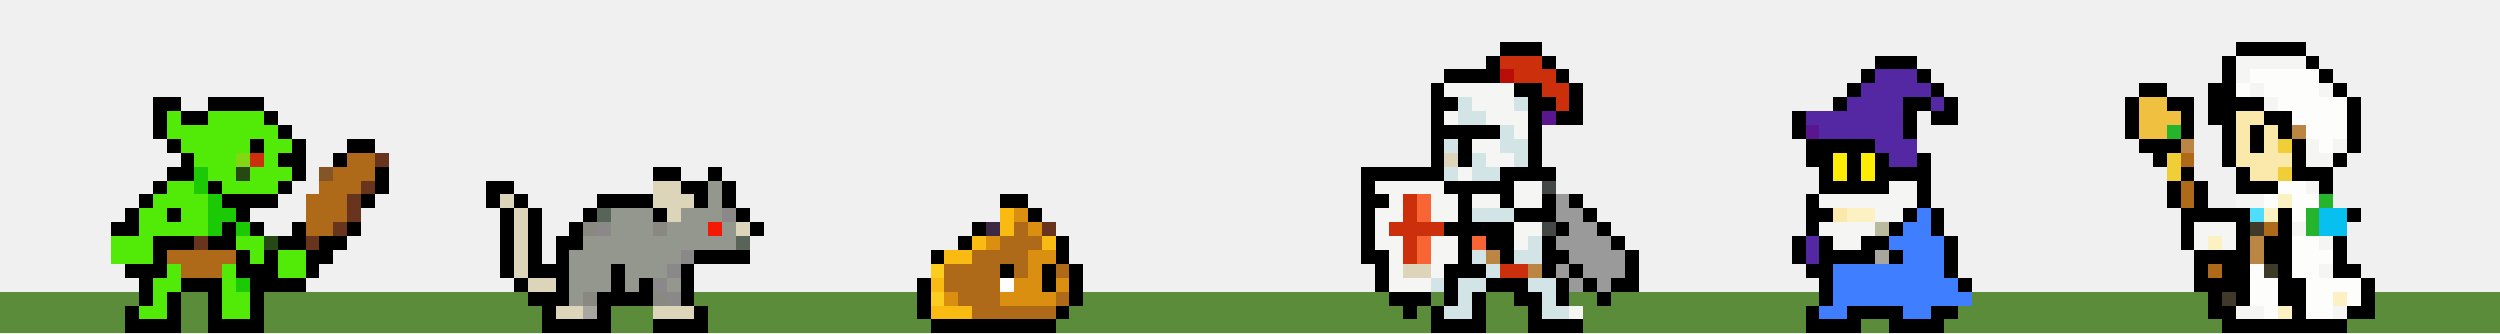
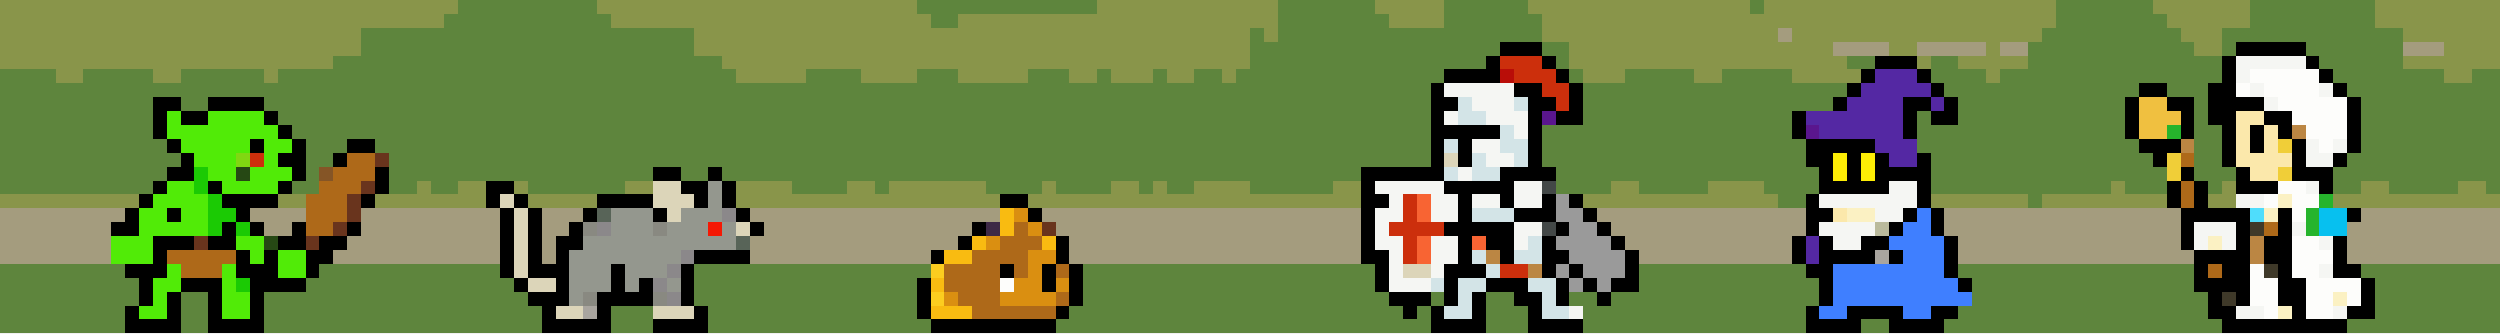
<svg xmlns="http://www.w3.org/2000/svg" viewBox="0 0 180 24" width="960" height="128" shape-rendering="crispEdges">
  <defs>
    <filter id="flash">
      <feFlood flood-color="#ffffff" />
      <feComposite operator="in" in2="SourceAlpha" />
    </filter>
    <filter id="hit" color-interpolation-filters="sRGB">
      <feComponentTransfer>
        <feFuncR type="gamma" exponent="0.6" />
        <feFuncG type="gamma" exponent="0.6" />
        <feFuncB type="gamma" exponent="0.6" />
      </feComponentTransfer>
    </filter>
    <g id="a0">
      <path fill="#000000" d="M5 7h2v1h-2zM9 7h4v1h-4zM5 8h1v1h-1zM7 8h2v1h-2zM13 8h1v1h-1zM5 9h1v1h-1zM14 9h1v1h-1zM6 10h1v1h-1zM12 10h1v1h-1zM15 10h1v1h-1zM19 10h2v1h-2zM7 11h1v1h-1zM14 11h2v1h-2zM18 11h1v1h-1zM6 12h2v1h-2zM15 12h1v1h-1zM21 12h1v1h-1zM5 13h1v1h-1zM9 13h1v1h-1zM14 13h1v1h-1zM21 13h1v1h-1zM4 14h1v1h-1zM10 14h4v1h-4zM20 14h1v1h-1zM3 15h1v1h-1zM6 15h1v1h-1zM11 15h1v1h-1zM2 16h2v1h-2zM10 16h1v1h-1zM12 16h1v1h-1zM15 16h1v1h-1zM19 16h1v1h-1zM5 17h3v1h-3zM9 17h2v1h-2zM14 17h2v1h-2zM17 17h2v1h-2zM5 18h1v1h-1zM11 18h1v1h-1zM13 18h1v1h-1zM16 18h2v1h-2zM3 19h3v1h-3zM11 19h3v1h-3zM16 19h1v1h-1zM4 20h1v1h-1zM7 20h3v1h-3zM12 20h4v1h-4zM4 21h1v1h-1zM6 21h1v1h-1zM9 21h1v1h-1zM12 21h1v1h-1zM3 22h1v1h-1zM6 22h1v1h-1zM9 22h1v1h-1zM12 22h1v1h-1zM3 23h4v1h-4zM9 23h4v1h-4z" />
      <path fill="#1bca04" d="M8 12h1v1h-1zM8 13h1v1h-1zM9 14h1v1h-1zM9 15h2v1h-2zM9 16h1v1h-1zM11 16h1v1h-1zM11 20h1v1h-1z" />
      <path fill="#264814" d="M11 12h1v1h-1zM13 17h1v1h-1z" />
      <path fill="#51eb07" d="M6 8h1v1h-1zM9 8h4v1h-4zM6 9h8v1h-8zM7 10h5v1h-5zM13 10h2v1h-2zM8 11h3v1h-3zM13 11h1v1h-1zM9 12h2v1h-2zM12 12h3v1h-3zM6 13h2v1h-2zM10 13h4v1h-4zM5 14h4v1h-4zM4 15h2v1h-2zM7 15h2v1h-2zM4 16h5v1h-5zM2 17h3v1h-3zM11 17h2v1h-2zM2 18h3v1h-3zM12 18h1v1h-1zM14 18h2v1h-2zM6 19h1v1h-1zM10 19h1v1h-1zM14 19h2v1h-2zM5 20h2v1h-2zM10 20h1v1h-1zM5 21h1v1h-1zM10 21h2v1h-2zM4 22h2v1h-2zM10 22h2v1h-2z" />
      <path fill="#69341d" d="M21 11h1v1h-1zM20 13h1v1h-1zM19 14h1v1h-1zM19 15h1v1h-1zM18 16h1v1h-1zM8 17h1v1h-1zM16 17h1v1h-1z" />
      <path fill="#81d712" d="M11 11h1v1h-1z" />
      <path fill="#855526" d="M17 12h1v1h-1z" />
      <path fill="#ae6919" d="M19 11h2v1h-2zM18 12h3v1h-3zM17 13h3v1h-3zM16 14h3v1h-3zM16 15h3v1h-3zM16 16h2v1h-2zM6 18h5v1h-5zM7 19h3v1h-3z" />
      <path fill="#cc2f0c" d="M12 11h1v1h-1z" />
    </g>
    <clipPath id="a0u">
      <rect x="0" y="0" width="24" height="15" />
    </clipPath>
    <clipPath id="a0l">
      <rect x="0" y="16" width="24" height="8" />
    </clipPath>
    <g id="a1">
      <path fill="#000000" d="M14 12h2v1h-2zM18 12h1v1h-1zM2 13h2v1h-2zM16 13h2v1h-2zM19 13h1v1h-1zM2 14h1v1h-1zM4 14h1v1h-1zM10 14h4v1h-4zM17 14h1v1h-1zM19 14h1v1h-1zM3 15h1v1h-1zM5 15h1v1h-1zM9 15h1v1h-1zM14 15h1v1h-1zM20 15h1v1h-1zM3 16h1v1h-1zM5 16h1v1h-1zM8 16h1v1h-1zM21 16h1v1h-1zM3 17h1v1h-1zM5 17h1v1h-1zM7 17h2v1h-2zM3 18h1v1h-1zM5 18h1v1h-1zM7 18h1v1h-1zM17 18h4v1h-4zM3 19h1v1h-1zM5 19h3v1h-3zM11 19h1v1h-1zM16 19h1v1h-1zM4 20h1v1h-1zM7 20h1v1h-1zM11 20h1v1h-1zM13 20h1v1h-1zM16 20h1v1h-1zM5 21h3v1h-3zM10 21h4v1h-4zM16 21h1v1h-1zM6 22h1v1h-1zM10 22h1v1h-1zM17 22h1v1h-1zM6 23h5v1h-5zM14 23h4v1h-4z" />
      <path fill="#586458" d="M10 15h1v1h-1zM20 17h1v1h-1z" />
      <path fill="#898981" d="M9 16h1v1h-1zM14 16h1v1h-1zM9 21h1v1h-1zM14 21h1v1h-1z" />
      <path fill="#8b888a" d="M19 15h1v1h-1zM10 16h1v1h-1zM16 18h1v1h-1zM15 19h1v1h-1zM14 20h1v1h-1zM15 21h1v1h-1z" />
      <path fill="#94978e" d="M18 13h1v1h-1zM18 14h1v1h-1zM11 15h3v1h-3zM16 15h3v1h-3zM11 16h3v1h-3zM15 16h3v1h-3zM19 16h1v1h-1zM9 17h11v1h-11zM8 18h8v1h-8zM8 19h3v1h-3zM12 19h3v1h-3zM8 20h3v1h-3zM12 20h1v1h-1zM15 20h1v1h-1zM8 21h1v1h-1z" />
      <path fill="#a9a59f" d="M9 22h1v1h-1z" />
      <path fill="#dcd5b9" d="M14 13h2v1h-2zM3 14h1v1h-1zM14 14h3v1h-3zM4 15h1v1h-1zM15 15h1v1h-1zM4 16h1v1h-1zM20 16h1v1h-1zM4 17h1v1h-1zM4 18h1v1h-1zM4 19h1v1h-1zM5 20h2v1h-2zM7 22h2v1h-2zM14 22h3v1h-3z" />
      <path fill="#f51804" d="M18 16h1v1h-1z" />
    </g>
    <clipPath id="a1u">
      <rect x="0" y="0" width="24" height="18" />
    </clipPath>
    <clipPath id="a1l">
      <rect x="0" y="19" width="24" height="5" />
    </clipPath>
    <g id="a2">
      <path fill="#000000" d="M12 14h2v1h-2zM14 15h1v1h-1zM10 16h1v1h-1zM9 17h1v1h-1zM16 17h1v1h-1zM7 18h1v1h-1zM16 18h1v1h-1zM12 19h1v1h-1zM15 19h1v1h-1zM17 19h1v1h-1zM6 20h1v1h-1zM15 20h1v1h-1zM17 20h1v1h-1zM6 21h1v1h-1zM17 21h1v1h-1zM6 22h1v1h-1zM16 22h1v1h-1zM7 23h9v1h-9z" />
      <path fill="#3d2946" d="M11 16h1v1h-1z" />
      <path fill="#69341d" d="M15 16h1v1h-1z" />
      <path fill="#ae6919" d="M13 16h1v1h-1zM12 17h3v1h-3zM10 18h4v1h-4zM8 19h4v1h-4zM13 19h1v1h-1zM16 19h1v1h-1zM8 20h4v1h-4zM9 21h3v1h-3zM16 21h1v1h-1zM10 22h6v1h-6z" />
      <path fill="#da8f11" d="M13 15h1v1h-1zM14 16h1v1h-1zM11 17h1v1h-1zM14 18h2v1h-2zM14 19h1v1h-1zM13 20h2v1h-2zM16 20h1v1h-1zM8 21h1v1h-1zM12 21h4v1h-4z" />
      <path fill="#f9bb11" d="M12 15h1v1h-1zM12 16h1v1h-1zM10 17h1v1h-1zM15 17h1v1h-1zM8 18h2v1h-2zM7 20h1v1h-1zM7 22h3v1h-3z" />
      <path fill="#fccd1f" d="M7 19h1v1h-1zM7 21h1v1h-1z" />
      <path fill="#fdfdfb" d="M12 20h1v1h-1z" />
    </g>
    <clipPath id="a2u">
      <rect x="0" y="0" width="24" height="19" />
    </clipPath>
    <clipPath id="a2l">
      <rect x="0" y="20" width="24" height="4" />
    </clipPath>
    <g id="a3">
      <path fill="#000000" d="M9 3h3v1h-3zM8 4h1v1h-1zM12 4h1v1h-1zM7 5h1v1h-1zM12 5h4v1h-4zM6 6h1v1h-1zM9 6h2v1h-2zM16 6h1v1h-1zM6 7h1v1h-1zM8 7h2v1h-2zM15 7h2v1h-2zM6 8h2v1h-2zM9 8h1v1h-1zM16 8h1v1h-1zM9 9h1v1h-1zM12 9h5v1h-5zM9 10h1v1h-1zM14 10h1v1h-1zM16 10h1v1h-1zM9 11h1v1h-1zM14 11h1v1h-1zM16 11h1v1h-1zM8 12h4v1h-4zM16 12h6v1h-6zM11 13h5v1h-5zM21 13h1v1h-1zM6 14h1v1h-1zM8 14h1v1h-1zM11 14h1v1h-1zM14 14h1v1h-1zM20 14h2v1h-2zM5 15h1v1h-1zM8 15h3v1h-3zM14 15h1v1h-1zM21 15h1v1h-1zM4 16h1v1h-1zM7 16h1v1h-1zM11 16h5v1h-5zM21 16h1v1h-1zM3 17h1v1h-1zM8 17h1v1h-1zM11 17h2v1h-2zM14 17h1v1h-1zM21 17h1v1h-1zM2 18h1v1h-1zM7 18h2v1h-2zM11 18h1v1h-1zM14 18h1v1h-1zM20 18h2v1h-2zM2 19h1v1h-1zM6 19h1v1h-1zM8 19h1v1h-1zM13 19h3v1h-3zM20 19h1v1h-1zM2 20h2v1h-2zM5 20h1v1h-1zM7 20h1v1h-1zM10 20h3v1h-3zM15 20h1v1h-1zM20 20h1v1h-1zM4 21h1v1h-1zM7 21h1v1h-1zM9 21h2v1h-2zM13 21h1v1h-1zM15 21h1v1h-1zM17 21h3v1h-3zM9 22h1v1h-1zM13 22h1v1h-1zM16 22h1v1h-1zM18 22h1v1h-1zM6 23h4v1h-4zM13 23h4v1h-4z" />
      <path fill="#434847" d="M8 13h1v1h-1zM8 16h1v1h-1z" />
      <path fill="#5a168e" d="M8 8h1v1h-1z" />
      <path fill="#b90d08" d="M11 5h1v1h-1z" />
      <path fill="#bb8643" d="M12 18h1v1h-1zM9 19h1v1h-1z" />
      <path fill="#cc2f0c" d="M9 4h3v1h-3zM8 5h3v1h-3zM7 6h2v1h-2zM7 7h1v1h-1zM18 14h1v1h-1zM18 15h1v1h-1zM16 16h4v1h-4zM18 17h1v1h-1zM18 18h1v1h-1zM10 19h2v1h-2z" />
      <path fill="#d3e4e7" d="M10 7h1v1h-1zM14 7h1v1h-1zM13 8h2v1h-2zM11 9h1v1h-1zM10 10h2v1h-2zM15 10h1v1h-1zM10 11h1v1h-1zM13 11h1v1h-1zM12 12h2v1h-2zM15 12h1v1h-1zM11 15h3v1h-3zM9 17h1v1h-1zM9 18h2v1h-2zM13 18h1v1h-1zM12 19h1v1h-1zM8 20h2v1h-2zM13 20h2v1h-2zM16 20h1v1h-1zM8 21h1v1h-1zM14 21h1v1h-1zM7 22h2v1h-2zM14 22h2v1h-2z" />
      <path fill="#dcd5b9" d="M15 11h1v1h-1zM17 19h2v1h-2z" />
      <path fill="currentColor" d="M7 14h1v1h-1zM6 15h2v1h-2zM5 16h2v1h-2zM4 17h4v1h-4zM3 18h4v1h-4zM3 19h3v1h-3zM7 19h1v1h-1zM4 20h1v1h-1zM6 20h1v1h-1z" />
      <path fill="#f5f6f3" d="M11 6h5v1h-5zM11 7h3v1h-3zM10 8h3v1h-3zM15 8h1v1h-1zM10 9h1v1h-1zM12 10h2v1h-2zM11 11h2v1h-2zM14 12h1v1h-1zM9 13h2v1h-2zM16 13h5v1h-5zM9 14h2v1h-2zM12 14h2v1h-2zM15 14h2v1h-2zM19 14h1v1h-1zM15 15h2v1h-2zM19 15h2v1h-2zM9 16h2v1h-2zM20 16h1v1h-1zM10 17h1v1h-1zM15 17h2v1h-2zM19 17h2v1h-2zM15 18h2v1h-2zM19 18h1v1h-1zM16 19h1v1h-1zM19 19h1v1h-1zM17 20h3v1h-3zM6 22h1v1h-1z" />
      <path fill="#f86433" d="M17 14h1v1h-1zM17 15h1v1h-1zM13 17h1v1h-1zM17 17h1v1h-1zM17 18h1v1h-1z" />
    </g>
    <clipPath id="a3u">
      <rect x="0" y="0" width="24" height="13" />
    </clipPath>
    <clipPath id="a3l">
      <rect x="0" y="14" width="24" height="10" />
    </clipPath>
    <g id="a4">
      <path fill="#000000" d="M9 4h3v1h-3zM8 5h1v1h-1zM12 5h1v1h-1zM7 6h1v1h-1zM7 7h1v1h-1zM9 7h6v1h-6zM7 8h4v1h-4zM15 8h1v1h-1zM7 9h2v1h-2zM9 10h1v1h-1zM15 10h2v1h-2zM9 11h1v1h-1zM12 11h4v1h-4zM7 12h4v1h-4zM14 12h2v1h-2zM5 13h3v1h-3zM11 13h1v1h-1zM14 13h2v1h-2zM4 14h1v1h-1zM7 14h1v1h-1zM11 14h1v1h-1zM15 14h1v1h-1zM1 15h3v1h-3zM7 15h2v1h-2zM11 15h1v1h-1zM13 15h4v1h-4zM0 16h1v1h-1zM6 16h5v1h-5zM14 16h2v1h-2zM0 17h1v1h-1zM5 17h2v1h-2zM11 17h1v1h-1zM15 17h2v1h-2zM0 18h1v1h-1zM4 18h3v1h-3zM11 18h4v1h-4zM18 18h1v1h-1zM0 19h7v1h-7zM9 19h2v1h-2zM12 19h5v1h-5zM20 19h1v1h-1zM4 20h2v1h-2zM7 20h8v1h-8zM16 20h2v1h-2zM21 20h2v1h-2zM3 21h2v1h-2zM7 21h1v1h-1zM10 21h2v1h-2zM13 21h1v1h-1zM18 21h1v1h-1zM23 21h1v1h-1zM3 22h1v1h-1zM6 22h2v1h-2zM11 22h1v1h-1zM13 22h1v1h-1zM19 22h1v1h-1zM23 22h1v1h-1zM3 23h4v1h-4zM11 23h4v1h-4zM20 23h4v1h-4z" />
      <path fill="#3d2946" d="M9 9h1v1h-1zM17 17h1v1h-1z" />
      <path fill="#434847" d="M11 19h1v1h-1z" />
      <path fill="#595547" d="M10 10h1v1h-1zM12 15h1v1h-1z" />
      <path fill="#a0a5a9" d="M7 17h1v1h-1zM14 17h1v1h-1zM16 18h1v1h-1z" />
      <path fill="#b90d08" d="M8 6h1v1h-1zM12 6h1v1h-1z" />
      <path fill="#cc2f0c" d="M11 5h1v1h-1zM9 6h1v1h-1zM8 7h1v1h-1z" />
      <path fill="#cec027" d="M16 16h1v1h-1z" />
      <path fill="#d8d7cb" d="M10 18h1v1h-1z" />
      <path fill="currentColor" d="M5 14h2v1h-2zM4 15h3v1h-3zM1 16h5v1h-5zM1 17h4v1h-4zM1 18h3v1h-3z" />
      <path fill="#f5f6f3" d="M11 8h4v1h-4zM10 9h6v1h-6zM11 10h4v1h-4zM10 11h2v1h-2zM11 12h3v1h-3zM8 13h3v1h-3zM12 13h2v1h-2zM8 14h3v1h-3zM12 14h3v1h-3zM9 15h2v1h-2zM11 16h3v1h-3zM8 17h3v1h-3zM12 17h2v1h-2zM7 18h3v1h-3zM17 18h1v1h-1zM7 19h2v1h-2zM17 19h3v1h-3zM6 20h1v1h-1zM18 20h3v1h-3zM5 21h2v1h-2zM12 21h1v1h-1zM19 21h4v1h-4zM4 22h2v1h-2zM12 22h1v1h-1zM20 22h3v1h-3z" />
      <path fill="#f7450a" d="M9 5h2v1h-2zM10 6h2v1h-2z" />
      <path fill="#fded05" d="M15 18h1v1h-1z" />
    </g>
    <g id="a5">
      <path fill="#000000" d="M9 4h3v1h-3zM8 5h1v1h-1zM12 5h1v1h-1zM7 6h1v1h-1zM13 6h1v1h-1zM6 7h1v1h-1zM8 7h2v1h-2zM14 7h1v1h-1zM6 8h2v1h-2zM9 8h1v1h-1zM17 8h1v1h-1zM9 9h1v1h-1zM17 9h1v1h-1zM12 10h5v1h-5zM8 11h1v1h-1zM11 11h1v1h-1zM13 11h1v1h-1zM15 11h2v1h-2zM8 12h4v1h-4zM13 12h1v1h-1zM15 12h1v1h-1zM8 13h1v1h-1zM11 13h5v1h-5zM8 14h1v1h-1zM16 14h1v1h-1zM7 15h1v1h-1zM9 15h1v1h-1zM15 15h2v1h-2zM7 16h1v1h-1zM10 16h1v1h-1zM16 16h1v1h-1zM6 17h1v1h-1zM11 17h2v1h-2zM15 17h1v1h-1zM17 17h1v1h-1zM6 18h1v1h-1zM10 18h1v1h-1zM12 18h4v1h-4zM17 18h1v1h-1zM6 19h1v1h-1zM15 19h2v1h-2zM5 20h1v1h-1zM15 20h1v1h-1zM15 21h1v1h-1zM6 22h2v1h-2zM10 22h4v1h-4zM16 22h1v1h-1zM7 23h4v1h-4zM13 23h4v1h-4z" />
      <path fill="#5428a3" d="M9 5h3v1h-3zM8 6h5v1h-5zM7 7h1v1h-1zM10 7h4v1h-4zM10 8h7v1h-7zM10 9h6v1h-6zM9 10h3v1h-3zM9 11h2v1h-2zM16 17h1v1h-1zM16 18h1v1h-1z" />
      <path fill="#5a168e" d="M16 9h1v1h-1z" />
      <path fill="currentColor" d="M8 15h1v1h-1zM8 16h2v1h-2zM7 17h4v1h-4zM7 18h3v1h-3zM7 19h8v1h-8zM6 20h9v1h-9zM5 21h10v1h-10zM8 22h2v1h-2zM14 22h2v1h-2z" />
      <path fill="#a9a59f" d="M11 18h1v1h-1z" />
      <path fill="#baba9c" d="M11 16h1v1h-1z" />
      <path fill="#f5f6f3" d="M9 13h2v1h-2zM9 14h7v1h-7zM10 15h2v1h-2zM12 16h4v1h-4zM13 17h2v1h-2z" />
      <path fill="#fbe8ab" d="M14 15h1v1h-1z" />
      <path fill="#fbf1c3" d="M12 15h2v1h-2z" />
      <path fill="#fded05" d="M12 11h1v1h-1zM14 11h1v1h-1zM12 12h1v1h-1zM14 12h1v1h-1z" />
    </g>
    <clipPath id="a5u">
      <rect x="0" y="0" width="24" height="14" />
    </clipPath>
    <clipPath id="a5l">
      <rect x="0" y="15" width="24" height="9" />
    </clipPath>
    <g id="a6">
      <path fill="#000000" d="M8 3h5v1h-5zM7 4h1v1h-1zM13 4h1v1h-1zM6 5h1v1h-1zM13 5h1v1h-1zM5 6h1v1h-1zM13 6h2v1h-2zM18 6h2v1h-2zM4 7h1v1h-1zM11 7h4v1h-4zM16 7h2v1h-2zM20 7h1v1h-1zM4 8h1v1h-1zM9 8h2v1h-2zM13 8h2v1h-2zM16 8h1v1h-1zM20 8h1v1h-1zM4 9h1v1h-1zM9 9h1v1h-1zM11 9h1v1h-1zM13 9h1v1h-1zM16 9h1v1h-1zM20 9h1v1h-1zM4 10h1v1h-1zM8 10h1v1h-1zM11 10h1v1h-1zM13 10h1v1h-1zM17 10h3v1h-3zM5 11h1v1h-1zM8 11h1v1h-1zM13 11h1v1h-1zM18 11h1v1h-1zM6 12h3v1h-3zM12 12h1v1h-1zM16 12h1v1h-1zM6 13h1v1h-1zM10 13h3v1h-3zM15 13h1v1h-1zM17 13h1v1h-1zM15 14h1v1h-1zM17 14h1v1h-1zM4 15h1v1h-1zM9 15h1v1h-1zM12 15h5v1h-5zM9 16h1v1h-1zM12 16h1v1h-1zM16 16h1v1h-1zM5 17h1v1h-1zM9 17h2v1h-2zM12 17h1v1h-1zM16 17h1v1h-1zM5 18h1v1h-1zM9 18h2v1h-2zM12 18h4v1h-4zM4 19h2v1h-2zM9 19h1v1h-1zM12 19h2v1h-2zM15 19h1v1h-1zM3 20h1v1h-1zM8 20h2v1h-2zM12 20h4v1h-4zM3 21h1v1h-1zM8 21h2v1h-2zM12 21h1v1h-1zM14 21h1v1h-1zM3 22h2v1h-2zM8 22h1v1h-1zM13 22h2v1h-2zM5 23h9v1h-9z" />
      <path fill="#07c0ef" d="M5 15h2v1h-2zM5 16h2v1h-2z" />
      <path fill="currentColor" d="M18 7h2v1h-2zM17 8h3v1h-3zM18 9h2v1h-2z" />
      <path fill="#26b42c" d="M17 9h1v1h-1zM6 14h1v1h-1zM7 15h1v1h-1zM7 16h1v1h-1z" />
      <path fill="#3f3929" d="M11 16h1v1h-1zM10 19h1v1h-1zM13 21h1v1h-1z" />
      <path fill="#4fddfc" d="M11 15h1v1h-1z" />
      <path fill="#ae6919" d="M16 11h1v1h-1zM16 13h1v1h-1zM16 14h1v1h-1zM10 16h1v1h-1zM14 19h1v1h-1z" />
      <path fill="#bb8643" d="M8 9h1v1h-1zM16 10h1v1h-1zM11 17h1v1h-1zM11 18h1v1h-1z" />
      <path fill="#f0ce38" d="M9 10h1v1h-1zM17 11h1v1h-1zM9 12h1v1h-1zM17 12h1v1h-1z" />
      <path fill="#f5f6f3" d="M8 4h5v1h-5zM12 5h1v1h-1zM6 6h1v1h-1zM11 6h1v1h-1zM10 7h1v1h-1zM5 10h1v1h-1zM7 10h1v1h-1zM6 11h2v1h-2zM7 13h1v1h-1zM11 14h2v1h-2zM8 16h1v1h-1zM13 16h3v1h-3zM6 17h1v1h-1zM13 17h1v1h-1zM15 17h1v1h-1zM6 19h1v1h-1zM5 22h1v1h-1zM11 22h2v1h-2z" />
      <path fill="#fbe8ab" d="M11 8h2v1h-2zM10 9h1v1h-1zM12 9h1v1h-1zM10 10h1v1h-1zM12 10h1v1h-1zM9 11h4v1h-4zM10 12h2v1h-2z" />
      <path fill="#fbf1c3" d="M9 14h1v1h-1zM10 15h1v1h-1zM14 17h1v1h-1zM5 21h1v1h-1zM9 22h1v1h-1z" />
      <path fill="#fdfdfb" d="M7 5h5v1h-5zM7 6h4v1h-4zM12 6h1v1h-1zM5 7h5v1h-5zM5 8h4v1h-4zM5 9h3v1h-3zM6 10h1v1h-1zM8 13h2v1h-2zM7 14h2v1h-2zM10 14h1v1h-1zM8 15h1v1h-1zM7 17h2v1h-2zM6 18h3v1h-3zM7 19h2v1h-2zM11 19h1v1h-1zM4 20h4v1h-4zM10 20h2v1h-2zM4 21h1v1h-1zM6 21h2v1h-2zM10 21h2v1h-2zM6 22h2v1h-2zM10 22h1v1h-1z" />
    </g>
    <clipPath id="a6u">
      <rect x="0" y="0" width="24" height="13" />
    </clipPath>
    <clipPath id="a6l">
      <rect x="0" y="14" width="24" height="10" />
    </clipPath>
  </defs>
-   <rect x="0" y="21" width="180" height="3" fill="#5a8c3a" />
+   <g transform="translate(-30 -27)">
+     <path fill="#5e853d" d="M185 10h2v2h-2zM192 10h2v2h-2zM187 12h2v2h-2zM190 12h3v2h-3zM189 14h1v2h-1zM226 15h1v1h-1zM21 16h5v1h-5zM57 16h4v1h-4zM70 16h4v1h-4zM149 16h4v1h-4zM187 16h2v1h-2zM190 16h2v1h-2zM224 16h4v1h-4zM20 17h8v3h-8zM56 17h6v4h-6zM68 17h7v2h-7zM148 17h7v4h-7zM180 17h3v1h-3zM185 17h3v1h-3zM194 17h5v2h-5zM222 17h8v3h-8zM179 18h4v1h-4zM185 18h2v1h-2zM189 18h1v1h-1zM6 19h3v2h-3zM66 19h10v3h-10zM89 19h7v2h-7zM106 19h4v2h-4zM139 19h1v1h-1zM141 19h1v1h-1zM169 19h4v2h-4zM178 19h7v1h-7zM193 19h8v3h-8zM21 20h7v1h-7zM77 20h2v1h-2zM122 20h2v1h-2zM138 20h4v1h-4zM177 20h8v1h-8zM205 20h3v1h-3zM222 20h7v1h-7zM2 21h9v2h-9zM13 21h4v2h-4zM23 21h2v3h-2zM31 21h4v1h-4zM38 21h4v1h-4zM58 21h2v3h-2zM81 21h2v1h-2zM86 21h11v1h-11zM98 21h5v1h-5zM104 21h7v1h-7zM120 21h6v1h-6zM136 21h8v2h-8zM150 21h2v3h-2zM157 21h3v2h-3zM167 21h7v2h-7zM177 21h10v1h-10zM189 21h1v2h-1zM203 21h8v3h-8zM214 21h5v2h-5zM225 21h2v3h-2zM232 21h4v1h-4zM31 22h5v1h-5zM37 22h6v1h-6zM70 22h5v1h-5zM87 22h10v1h-10zM99 22h4v1h-4zM104 22h8v1h-8zM120 22h8v1h-8zM178 22h8v1h-8zM194 22h7v1h-7zM233 22h3v1h-3zM30 23h14v2h-14zM105 23h9v1h-9zM118 23h10v1h-10zM212 23h9v1h-9zM23 24h1v1h-1zM59 24h1v1h-1zM100 24h7v1h-7zM120 24h7v1h-7zM151 24h1v1h-1zM204 24h7v1h-7zM213 24h8v1h-8zM226 24h1v1h-1zM99 25h9v1h-9zM181 25h1v1h-1zM194 25h5v2h-5zM98 26h11v1h-11zM180 26h4v1h-4zM0 27h8v1h-8zM17 27h4v2h-4zM63 27h10v1h-10zM96 27h13v1h-13zM122 27h7v1h-7zM134 27h6v1h-6zM156 27h1v1h-1zM178 27h7v1h-7zM192 27h9v2h-9zM223 27h4v1h-4zM233 27h7v1h-7zM0 28h9v2h-9zM62 28h12v1h-12zM97 28h2v1h-2zM122 28h8v1h-8zM134 28h7v1h-7zM178 28h8v1h-8zM223 28h5v1h-5zM232 28h8v1h-8zM15 29h6v1h-6zM56 29h24v2h-24zM120 29h1v1h-1zM122 29h19v1h-19zM177 29h10v1h-10zM190 29h13v2h-13zM221 29h19v1h-19zM0 30h10v1h-10zM13 30h10v2h-10zM120 30h23v2h-23zM176 30h12v1h-12zM219 30h21v3h-21zM0 31h11v1h-11zM54 31h28v1h-28zM163 31h2v1h-2zM169 31h2v1h-2zM176 31h27v1h-27zM0 32h27v1h-27zM29 32h5v1h-5zM36 32h5v1h-5zM43 32h6v1h-6zM50 32h33v1h-33zM88 32h4v1h-4zM96 32h3v1h-3zM104 32h3v1h-3zM109 32h1v1h-1zM113 32h1v1h-1zM116 32h2v1h-2zM119 32h25v1h-25zM147 32h5v1h-5zM154 32h5v1h-5zM165 32h1v1h-1zM167 32h6v1h-6zM174 32h32v1h-32zM208 32h7v1h-7zM216 32h2v1h-2zM0 33h164v1h-164zM165 33h75v1h-75zM0 34h240v5h-240zM0 39h231v1h-231zM232 39h2v1h-2zM239 39h1v1h-1zM0 40h4v1h-4zM11 40h12v1h-12zM24 40h18v1h-18zM48 40h12v1h-12zM61 40h2v1h-2zM68 40h7v1h-7zM87 40h4v1h-4zM93 40h1v1h-1zM101 40h4v1h-4zM106 40h4v1h-4zM112 40h1v1h-1zM114 40h2v1h-2zM120 40h6v1h-6zM128 40h1v1h-1zM135 40h1v1h-1zM137 40h9v1h-9zM148 40h5v1h-5zM157 40h11v1h-11zM169 40h13v1h-13zM183 40h3v1h-3zM188 40h2v1h-2zM195 40h1v1h-1zM197 40h3v1h-3zM202 40h5v1h-5zM209 40h5v1h-5zM218 40h1v1h-1zM220 40h1v1h-1zM224 40h2v1h-2zM53 41h1v1h-1zM158 41h3v1h-3zM176 41h1v1h-1zM0 46h240v5h-240z" />
+     <path fill="#6da2b9" d="M92 13h4v1h-4zM9 14h4v1h-4zM90 14h8v1h-8zM232 14h4v1h-4zM4 15h11v1h-11zM87 15h14v1h-14zM160 15h3v1h-3zM207 15h3v1h-3zM230 15h8v1h-8zM4 16h14v1h-14zM85 16h18v1h-18zM124 16h6v1h-6zM157 16h9v1h-9zM186 16h1v1h-1zM203 16h11v1h-11zM228 16h12v1h-12zM0 17h20v2h-20zM28 17h1v1h-1zM36 17h4v2h-4zM85 17h23v1h-23zM120 17h13v1h-13zM145 17h3v1h-3zM155 17h18v2h-18zM201 17h15v1h-15zM230 17h10v3h-10zM28 18h2v1h-2zM86 18h23v1h-23zM120 18h14v1h-14zM144 18h4v1h-4zM199 18h23v1h-23zM0 19h6v2h-6zM9 19h11v1h-11zM28 19h18v1h-18zM50 19h6v1h-6zM62 19h4v2h-4zM85 19h4v2h-4zM96 19h10v2h-10zM110 19h29v1h-29zM142 19h6v2h-6zM155 19h14v2h-14zM173 19h5v1h-5zM185 19h2v2h-2zM201 19h21v1h-21zM9 20h12v1h-12zM28 20h28v1h-28zM110 20h12v1h-12zM124 20h14v1h-14zM173 20h4v1h-4zM201 20h4v1h-4zM208 20h14v1h-14zM229 20h11v1h-11zM0 21h2v2h-2zM11 21h2v2h-2zM17 21h6v1h-6zM25 21h6v2h-6zM35 21h3v1h-3zM42 21h16v1h-16zM60 21h6v1h-6zM85 21h1v2h-1zM97 21h1v2h-1zM103 21h1v2h-1zM111 21h9v1h-9zM126 21h10v1h-10zM144 21h6v1h-6zM152 21h5v2h-5zM160 21h7v2h-7zM174 21h3v1h-3zM201 21h2v1h-2zM211 21h3v2h-3zM219 21h6v2h-6zM227 21h5v2h-5zM236 21h4v1h-4zM18 22h5v1h-5zM36 22h1v1h-1zM43 22h15v1h-15zM60 22h1v1h-1zM112 22h8v1h-8zM128 22h8v1h-8zM145 22h5v1h-5zM175 22h2v1h-2zM202 22h1v1h-1zM237 22h3v1h-3zM115 23h3v1h-3zM211 23h1v1h-1z" />
+     <path fill="#73adca" d="M0 0h6v1h-6zM7 0h1v1h-1zM9 0h2v1h-2zM12 0h10v1h-10zM23 0h8v1h-8zM33 0h1v1h-1zM42 0h1v1h-1zM50 0h3v1h-3zM54 0h3v1h-3zM64 0h1v1h-1zM68 0h2v1h-2zM72 0h5v1h-5zM78 0h3v1h-3zM89 0h1v1h-1zM110 0h2v1h-2zM115 0h1v1h-1zM120 0h2v1h-2zM127 0h2v1h-2zM132 0h3v1h-3zM146 0h11v1h-11zM158 0h1v1h-1zM169 0h5v1h-5zM179 0h5v1h-5zM185 0h22v1h-22zM210 0h1v1h-1zM219 0h1v1h-1zM221 0h1v1h-1zM225 0h5v1h-5zM0 1h10v1h-10zM11 1h7v1h-7zM19 1h12v1h-12zM39 1h1v2h-1zM57 1h2v1h-2zM60 1h3v1h-3zM69 1h9v1h-9zM92 1h1v1h-1zM101 1h2v1h-2zM106 1h1v1h-1zM108 1h2v3h-2zM118 1h1v1h-1zM131 1h2v1h-2zM139 1h2v1h-2zM142 1h1v1h-1zM145 1h12v1h-12zM168 1h3v1h-3zM178 1h3v1h-3zM182 1h1v1h-1zM187 1h17v1h-17zM209 1h1v1h-1zM221 1h4v2h-4zM226 1h1v1h-1zM229 1h1v1h-1zM0 2h8v2h-8zM12 2h6v1h-6zM19 2h13v1h-13zM36 2h1v1h-1zM58 2h3v1h-3zM62 2h2v1h-2zM68 2h10v1h-10zM81 2h2v1h-2zM94 2h1v1h-1zM100 2h2v1h-2zM115 2h2v1h-2zM124 2h1v1h-1zM130 2h3v1h-3zM140 2h18v1h-18zM161 2h1v1h-1zM166 2h2v2h-2zM169 2h2v1h-2zM179 2h3v1h-3zM184 2h1v1h-1zM189 2h10v1h-10zM202 2h1v1h-1zM11 3h20v1h-20zM32 3h1v1h-1zM64 3h1v2h-1zM67 3h7v1h-7zM75 3h1v1h-1zM79 3h1v1h-1zM93 3h2v1h-2zM96 3h1v1h-1zM113 3h3v1h-3zM121 3h1v1h-1zM128 3h3v1h-3zM136 3h1v1h-1zM141 3h3v1h-3zM145 3h1v1h-1zM147 3h9v1h-9zM161 3h2v1h-2zM171 3h2v1h-2zM176 3h3v1h-3zM180 3h3v1h-3zM185 3h1v1h-1zM189 3h12v1h-12zM224 3h1v1h-1zM0 4h6v1h-6zM7 4h1v1h-1zM10 4h10v1h-10zM21 4h10v1h-10zM34 4h1v1h-1zM67 4h8v1h-8zM92 4h5v1h-5zM104 4h1v1h-1zM110 4h1v1h-1zM112 4h2v1h-2zM115 4h2v1h-2zM122 4h2v1h-2zM128 4h1v1h-1zM143 4h6v1h-6zM151 4h1v1h-1zM153 4h3v1h-3zM159 4h6v1h-6zM166 4h4v1h-4zM172 4h4v1h-4zM178 4h2v1h-2zM182 4h2v1h-2zM189 4h4v1h-4zM195 4h1v1h-1zM197 4h4v1h-4zM205 4h1v1h-1zM0 5h4v1h-4zM7 5h2v1h-2zM10 5h8v1h-8zM22 5h9v1h-9zM68 5h8v1h-8zM93 5h3v1h-3zM97 5h1v1h-1zM110 5h2v1h-2zM114 5h4v1h-4zM143 5h8v1h-8zM155 5h1v1h-1zM159 5h15v1h-15zM179 5h5v1h-5zM189 5h2v1h-2zM200 5h1v1h-1zM6 6h11v1h-11zM21 6h2v1h-2zM24 6h8v1h-8zM62 6h6v1h-6zM69 6h7v1h-7zM107 6h1v2h-1zM116 6h4v1h-4zM121 6h1v1h-1zM131 6h2v1h-2zM145 6h5v1h-5zM151 6h1v1h-1zM157 6h17v1h-17zM182 6h3v1h-3zM189 6h3v1h-3zM198 6h1v1h-1zM204 6h1v1h-1zM228 6h2v1h-2zM7 7h5v1h-5zM13 7h4v1h-4zM20 7h12v1h-12zM33 7h6v1h-6zM42 7h1v1h-1zM57 7h2v1h-2zM60 7h1v1h-1zM62 7h15v1h-15zM94 7h1v1h-1zM113 7h3v1h-3zM145 7h2v1h-2zM149 7h1v1h-1zM156 7h10v1h-10zM167 7h7v2h-7zM182 7h4v1h-4zM190 7h2v1h-2zM203 7h2v1h-2zM209 7h1v1h-1zM217 7h1v1h-1zM220 7h5v1h-5zM226 7h4v1h-4zM239 7h1v3h-1zM0 8h2v1h-2zM3 8h1v1h-1zM8 8h3v1h-3zM12 8h45v1h-45zM58 8h19v1h-19zM102 8h1v1h-1zM104 8h1v1h-1zM110 8h4v1h-4zM116 8h2v1h-2zM145 8h1v1h-1zM148 8h2v1h-2zM157 8h9v1h-9zM177 8h2v1h-2zM182 8h5v1h-5zM191 8h2v2h-2zM198 8h7v1h-7zM212 8h2v1h-2zM216 8h14v1h-14zM235 8h1v2h-1zM0 9h4v1h-4zM8 9h1v1h-1zM11 9h3v1h-3zM15 9h3v1h-3zM19 9h57v1h-57zM90 9h2v1h-2zM98 9h1v1h-1zM100 9h1v2h-1zM104 9h13v1h-13zM121 9h1v1h-1zM128 9h1v1h-1zM131 9h2v1h-2zM147 9h2v1h-2zM157 9h6v2h-6zM164 9h2v1h-2zM167 9h8v1h-8zM178 9h1v1h-1zM180 9h7v1h-7zM199 9h4v1h-4zM204 9h2v1h-2zM211 9h18v1h-18zM232 9h1v1h-1zM0 10h5v1h-5zM12 10h64v1h-64zM89 10h1v1h-1zM92 10h2v1h-2zM95 10h3v1h-3zM102 10h17v1h-17zM120 10h5v1h-5zM127 10h5v1h-5zM133 10h6v1h-6zM140 10h1v1h-1zM143 10h1v1h-1zM146 10h2v2h-2zM152 10h1v2h-1zM164 10h12v1h-12zM178 10h7v1h-7zM188 10h3v1h-3zM194 10h1v1h-1zM197 10h11v1h-11zM210 10h18v1h-18zM230 10h5v1h-5zM238 10h2v3h-2zM0 11h4v1h-4zM5 11h1v1h-1zM12 11h2v1h-2zM15 11h63v1h-63zM86 11h3v1h-3zM91 11h3v1h-3zM95 11h2v1h-2zM98 11h4v1h-4zM103 11h32v1h-32zM136 11h7v1h-7zM155 11h3v1h-3zM159 11h4v1h-4zM165 11h13v1h-13zM179 11h6v1h-6zM187 11h5v1h-5zM195 11h1v1h-1zM197 11h32v1h-32zM230 11h4v1h-4zM0 12h11v1h-11zM12 12h6v1h-6zM19 12h45v1h-45zM65 12h13v1h-13zM84 12h9v1h-9zM94 12h2v1h-2zM97 12h4v1h-4zM102 12h50v1h-50zM153 12h10v1h-10zM165 12h22v1h-22zM189 12h1v1h-1zM193 12h1v1h-1zM195 12h32v1h-32zM229 12h4v1h-4zM234 12h2v1h-2zM0 13h12v1h-12zM13 13h1v1h-1zM15 13h1v1h-1zM18 13h3v1h-3zM23 13h33v1h-33zM57 13h4v1h-4zM64 13h9v1h-9zM75 13h3v1h-3zM84 13h8v1h-8zM97 13h3v1h-3zM103 13h5v1h-5zM109 13h34v1h-34zM144 13h2v1h-2zM147 13h3v1h-3zM152 13h8v1h-8zM162 13h3v1h-3zM166 13h15v1h-15zM182 13h5v1h-5zM193 13h32v1h-32zM228 13h8v1h-8zM239 13h1v2h-1zM0 14h7v1h-7zM13 14h2v1h-2zM17 14h8v1h-8zM26 14h31v1h-31zM59 14h4v1h-4zM65 14h11v1h-11zM84 14h6v1h-6zM98 14h2v1h-2zM101 14h24v1h-24zM128 14h18v1h-18zM148 14h2v1h-2zM151 14h9v1h-9zM162 14h1v1h-1zM166 14h21v1h-21zM192 14h33v1h-33zM227 14h5v1h-5zM236 14h1v1h-1zM0 15h4v2h-4zM15 15h4v1h-4zM20 15h7v1h-7zM28 15h35v1h-35zM65 15h9v1h-9zM76 15h1v1h-1zM79 15h1v1h-1zM84 15h3v1h-3zM101 15h2v1h-2zM107 15h53v1h-53zM165 15h22v1h-22zM193 15h14v1h-14zM210 15h16v1h-16zM227 15h1v1h-1zM229 15h1v1h-1zM238 15h2v1h-2zM18 16h3v1h-3zM27 16h27v1h-27zM56 16h1v1h-1zM61 16h1v1h-1zM64 16h6v1h-6zM74 16h3v1h-3zM104 16h7v1h-7zM112 16h12v1h-12zM130 16h19v1h-19zM153 16h4v1h-4zM166 16h20v1h-20zM193 16h10v1h-10zM214 16h10v1h-10zM29 17h7v1h-7zM40 17h14v1h-14zM66 17h2v1h-2zM75 17h1v1h-1zM110 17h10v2h-10zM133 17h12v1h-12zM173 17h7v1h-7zM183 17h2v1h-2zM200 17h1v1h-1zM216 17h6v1h-6zM30 18h6v1h-6zM40 18h16v1h-16zM62 18h4v1h-4zM134 18h2v1h-2zM137 18h4v1h-4zM142 18h2v1h-2zM173 18h3v1h-3zM177 18h2v1h-2zM183 18h1v1h-1zM46 19h4v1h-4zM140 19h1v1h-1z" />
+     <path fill="#75aeca" d="M6 0h1v1h-1zM8 0h1v1h-1zM22 0h1v1h-1zM31 0h2v1h-2zM34 0h6v1h-6zM41 0h1v1h-1zM53 0h1v1h-1zM57 0h7v1h-7zM65 0h3v1h-3zM71 0h1v1h-1zM94 0h1v1h-1zM96 0h1v3h-1zM103 0h4v1h-4zM116 0h2v1h-2zM119 0h1v1h-1zM122 0h2v1h-2zM126 0h1v1h-1zM129 0h3v1h-3zM207 0h3v1h-3zM211 0h1v1h-1zM220 0h1v1h-1zM222 0h3v1h-3zM231 0h1v1h-1zM10 1h1v2h-1zM31 1h8v1h-8zM59 1h1v1h-1zM63 1h6v1h-6zM98 1h1v1h-1zM100 1h1v1h-1zM103 1h2v1h-2zM110 1h1v2h-1zM113 1h1v1h-1zM119 1h12v1h-12zM181 1h1v1h-1zM204 1h5v1h-5zM225 1h1v1h-1zM227 1h2v1h-2zM18 2h1v1h-1zM32 2h2v1h-2zM35 2h1v1h-1zM61 2h1v1h-1zM64 2h4v1h-4zM99 2h1v1h-1zM102 2h1v1h-1zM104 2h1v2h-1zM106 2h1v1h-1zM113 2h2v1h-2zM117 2h5v1h-5zM123 2h1v1h-1zM127 2h3v1h-3zM134 2h1v1h-1zM201 2h1v1h-1zM203 2h3v2h-3zM225 2h4v1h-4zM8 3h1v1h-1zM31 3h1v1h-1zM33 3h2v1h-2zM60 3h1v1h-1zM65 3h2v2h-2zM84 3h1v1h-1zM99 3h3v1h-3zM107 3h1v1h-1zM110 3h2v1h-2zM116 3h5v1h-5zM122 3h1v1h-1zM131 3h2v1h-2zM137 3h1v1h-1zM225 3h3v1h-3zM229 3h1v1h-1zM31 4h3v1h-3zM103 4h1v1h-1zM106 4h1v2h-1zM108 4h2v2h-2zM114 4h1v1h-1zM117 4h5v1h-5zM129 4h5v1h-5zM181 4h1v1h-1zM201 4h1v1h-1zM204 4h1v1h-1zM225 4h4v1h-4zM31 5h2v1h-2zM66 5h2v1h-2zM112 5h2v1h-2zM118 5h3v1h-3zM130 5h4v1h-4zM197 5h1v1h-1zM226 5h3v1h-3zM231 5h1v1h-1zM234 5h1v1h-1zM23 6h1v1h-1zM68 6h1v1h-1zM95 6h1v1h-1zM104 6h2v1h-2zM109 6h1v1h-1zM111 6h1v2h-1zM113 6h3v1h-3zM130 6h1v1h-1zM133 6h2v1h-2zM137 6h1v1h-1zM193 6h1v1h-1zM200 6h1v1h-1zM202 6h2v1h-2zM224 6h4v1h-4zM230 6h1v1h-1zM19 7h1v1h-1zM32 7h1v1h-1zM39 7h3v1h-3zM54 7h3v1h-3zM59 7h1v1h-1zM61 7h1v1h-1zM105 7h2v1h-2zM108 7h2v1h-2zM134 7h3v1h-3zM188 7h1v1h-1zM192 7h1v1h-1zM202 7h1v1h-1zM205 7h2v1h-2zM218 7h2v1h-2zM225 7h1v1h-1zM234 7h1v1h-1zM57 8h1v1h-1zM105 8h1v1h-1zM107 8h1v1h-1zM114 8h1v1h-1zM135 8h1v1h-1zM187 8h4v2h-4zM196 8h2v1h-2zM206 8h1v2h-1zM233 8h2v2h-2zM236 8h1v1h-1zM10 9h1v2h-1zM103 9h1v1h-1zM117 9h4v1h-4zM129 9h2v1h-2zM133 9h3v1h-3zM137 9h1v1h-1zM146 9h1v1h-1zM195 9h1v1h-1zM198 9h1v1h-1zM231 9h1v1h-1zM8 10h1v1h-1zM91 10h1v1h-1zM119 10h1v1h-1zM125 10h2v1h-2zM132 10h1v1h-1zM139 10h1v1h-1zM187 10h1v1h-1zM195 10h2v1h-2zM237 10h1v1h-1zM7 11h3v1h-3zM11 11h1v2h-1zM135 11h1v1h-1zM148 11h1v1h-1zM158 11h1v1h-1zM194 11h1v2h-1zM196 11h1v1h-1zM234 11h1v1h-1zM236 11h2v1h-2zM18 12h1v1h-1zM227 12h2v1h-2zM233 12h1v1h-1zM12 13h1v1h-1zM14 13h1v1h-1zM16 13h2v1h-2zM21 13h2v1h-2zM56 13h1v1h-1zM61 13h1v1h-1zM73 13h2v1h-2zM100 13h1v1h-1zM108 13h1v1h-1zM143 13h1v1h-1zM146 13h1v1h-1zM150 13h2v1h-2zM160 13h1v1h-1zM165 13h1v1h-1zM181 13h1v1h-1zM225 13h3v1h-3zM7 14h2v1h-2zM15 14h2v1h-2zM25 14h1v1h-1zM57 14h2v1h-2zM64 14h1v1h-1zM76 14h1v1h-1zM125 14h3v1h-3zM146 14h2v1h-2zM225 14h2v1h-2zM19 15h1v1h-1zM27 15h1v1h-1zM63 15h2v1h-2zM74 15h2v1h-2zM103 15h4v1h-4zM163 15h2v1h-2zM228 15h1v1h-1zM26 16h1v1h-1zM54 16h2v2h-2zM62 16h2v1h-2zM84 16h1v1h-1zM103 16h1v1h-1zM111 16h1v1h-1zM62 17h4v1h-4zM108 17h2v1h-2zM66 18h1v1h-1zM109 18h1v1h-1zM136 18h1v1h-1zM141 18h1v1h-1zM176 18h1v1h-1zM184 18h1v1h-1z" />
+     <path fill="#75aecb" d="M11 0h1v1h-1zM70 0h1v1h-1zM77 0h1v1h-1zM81 0h8v1h-8zM90 0h4v1h-4zM95 0h1v1h-1zM97 0h6v1h-6zM107 0h3v1h-3zM112 0h3v1h-3zM118 0h1v1h-1zM124 0h2v1h-2zM135 0h11v1h-11zM157 0h1v1h-1zM160 0h5v1h-5zM166 0h3v1h-3zM174 0h5v1h-5zM184 0h1v1h-1zM230 0h1v1h-1zM232 0h4v1h-4zM237 0h3v2h-3zM18 1h1v1h-1zM78 1h5v1h-5zM85 1h7v1h-7zM93 1h3v1h-3zM97 1h1v1h-1zM99 1h1v1h-1zM105 1h1v2h-1zM107 1h1v2h-1zM111 1h2v2h-2zM114 1h4v1h-4zM133 1h6v1h-6zM141 1h1v1h-1zM143 1h2v1h-2zM157 1h2v1h-2zM160 1h4v1h-4zM166 1h1v1h-1zM171 1h7v1h-7zM183 1h4v1h-4zM230 1h6v1h-6zM8 2h2v1h-2zM11 2h1v1h-1zM78 2h3v1h-3zM83 2h11v1h-11zM95 2h1v2h-1zM97 2h2v2h-2zM103 2h1v1h-1zM122 2h1v1h-1zM125 2h1v1h-1zM133 2h1v1h-1zM135 2h5v1h-5zM159 2h2v1h-2zM162 2h4v1h-4zM168 2h1v1h-1zM172 2h7v1h-7zM182 2h2v1h-2zM185 2h3v1h-3zM199 2h2v1h-2zM206 2h1v1h-1zM229 2h6v1h-6zM236 2h4v1h-4zM9 3h2v1h-2zM74 3h1v1h-1zM76 3h3v1h-3zM80 3h4v1h-4zM85 3h1v1h-1zM87 3h6v1h-6zM102 3h2v1h-2zM105 3h2v1h-2zM112 3h1v1h-1zM133 3h3v1h-3zM138 3h3v1h-3zM144 3h1v1h-1zM146 3h1v1h-1zM156 3h5v1h-5zM163 3h1v1h-1zM168 3h2v1h-2zM174 3h2v1h-2zM179 3h1v1h-1zM183 3h2v1h-2zM186 3h3v1h-3zM201 3h1v1h-1zM228 3h1v1h-1zM230 3h10v1h-10zM6 4h1v1h-1zM8 4h2v1h-2zM20 4h1v1h-1zM75 4h5v1h-5zM82 4h4v1h-4zM87 4h5v1h-5zM97 4h6v1h-6zM105 4h1v1h-1zM107 4h1v2h-1zM111 4h1v1h-1zM134 4h9v2h-9zM149 4h2v1h-2zM152 4h1v1h-1zM156 4h3v1h-3zM171 4h1v1h-1zM176 4h2v1h-2zM180 4h1v1h-1zM184 4h3v1h-3zM188 4h1v1h-1zM193 4h2v1h-2zM196 4h1v1h-1zM229 4h7v1h-7zM237 4h3v1h-3zM4 5h3v1h-3zM9 5h1v1h-1zM18 5h4v1h-4zM76 5h7v1h-7zM84 5h9v1h-9zM96 5h1v1h-1zM98 5h8v1h-8zM151 5h4v1h-4zM156 5h2v1h-2zM174 5h5v1h-5zM184 5h5v1h-5zM191 5h6v1h-6zM198 5h2v1h-2zM201 5h1v2h-1zM229 5h2v1h-2zM232 5h2v1h-2zM235 5h2v1h-2zM238 5h2v1h-2zM2 6h4v1h-4zM17 6h4v1h-4zM76 6h6v1h-6zM83 6h1v1h-1zM85 6h5v1h-5zM91 6h4v1h-4zM96 6h8v1h-8zM106 6h1v1h-1zM108 6h1v1h-1zM110 6h1v2h-1zM112 6h1v2h-1zM135 6h2v1h-2zM138 6h7v1h-7zM150 6h1v1h-1zM152 6h5v1h-5zM174 6h8v1h-8zM185 6h4v1h-4zM192 6h1v1h-1zM194 6h4v1h-4zM199 6h1v1h-1zM231 6h9v1h-9zM2 7h5v1h-5zM12 7h1v1h-1zM17 7h2v1h-2zM77 7h17v1h-17zM95 7h10v1h-10zM116 7h1v1h-1zM133 7h1v1h-1zM137 7h8v1h-8zM147 7h1v1h-1zM150 7h3v1h-3zM154 7h2v1h-2zM176 7h6v1h-6zM186 7h2v1h-2zM189 7h1v1h-1zM193 7h9v1h-9zM207 7h1v1h-1zM230 7h4v1h-4zM235 7h4v1h-4zM2 8h1v1h-1zM4 8h4v2h-4zM11 8h1v1h-1zM77 8h4v1h-4zM82 8h1v1h-1zM84 8h11v1h-11zM96 8h2v1h-2zM99 8h3v1h-3zM103 8h1v1h-1zM106 8h1v1h-1zM108 8h2v1h-2zM115 8h1v1h-1zM133 8h2v1h-2zM136 8h9v1h-9zM146 8h2v1h-2zM150 8h7v1h-7zM166 8h1v2h-1zM174 8h3v1h-3zM179 8h3v1h-3zM193 8h3v1h-3zM205 8h1v1h-1zM207 8h2v1h-2zM230 8h3v1h-3zM237 8h2v1h-2zM9 9h1v2h-1zM14 9h1v1h-1zM18 9h1v1h-1zM76 9h14v1h-14zM92 9h6v1h-6zM99 9h1v1h-1zM101 9h2v1h-2zM136 9h1v1h-1zM138 9h8v1h-8zM149 9h5v1h-5zM156 9h1v2h-1zM175 9h3v1h-3zM179 9h1v1h-1zM193 9h1v1h-1zM196 9h2v1h-2zM203 9h1v1h-1zM207 9h1v1h-1zM210 9h1v1h-1zM229 9h2v1h-2zM236 9h3v1h-3zM5 10h3v1h-3zM11 10h1v1h-1zM76 10h13v1h-13zM90 10h1v1h-1zM94 10h1v2h-1zM98 10h2v1h-2zM101 10h1v1h-1zM141 10h2v1h-2zM144 10h2v1h-2zM148 10h4v1h-4zM153 10h2v2h-2zM176 10h2v1h-2zM209 10h1v1h-1zM228 10h2v1h-2zM235 10h2v1h-2zM4 11h1v1h-1zM6 11h1v1h-1zM10 11h1v1h-1zM14 11h1v1h-1zM78 11h8v1h-8zM89 11h2v1h-2zM97 11h1v1h-1zM102 11h1v1h-1zM143 11h3v1h-3zM149 11h3v1h-3zM163 11h2v2h-2zM178 11h1v1h-1zM229 11h1v1h-1zM235 11h1v1h-1zM64 12h1v1h-1zM78 12h6v2h-6zM93 12h1v1h-1zM96 12h1v1h-1zM101 12h1v1h-1zM152 12h1v1h-1zM236 12h2v1h-2zM62 13h2v1h-2zM101 13h2v1h-2zM161 13h1v1h-1zM236 13h3v1h-3zM63 14h1v1h-1zM77 14h1v1h-1zM80 14h1v1h-1zM83 14h1v1h-1zM100 14h1v1h-1zM150 14h1v1h-1zM160 14h2v1h-2zM163 14h3v1h-3zM238 14h1v1h-1z" />
+     <path fill="#75aecc" d="M159 0h1v2h-1zM165 0h1v1h-1zM83 1h2v1h-2zM164 1h2v1h-2zM167 1h1v1h-1zM158 2h1v1h-1zM171 2h1v1h-1zM188 2h1v1h-1zM86 3h1v2h-1zM164 3h2v1h-2zM170 3h1v2h-1zM173 3h1v1h-1zM80 4h2v1h-2zM165 4h1v1h-1zM187 4h1v1h-1zM236 4h1v1h-1zM158 5h1v1h-1zM1 6h1v1h-1zM82 6h1v1h-1zM84 6h1v1h-1zM90 6h1v1h-1zM0 7h2v1h-2zM148 7h1v1h-1zM153 7h1v1h-1zM166 7h1v1h-1zM174 7h2v1h-2zM81 8h1v1h-1zM83 8h1v1h-1zM95 8h1v1h-1zM98 8h1v1h-1zM209 8h3v1h-3zM214 8h2v1h-2zM154 9h2v1h-2zM163 9h1v2h-1zM208 9h2v1h-2zM155 10h1v1h-1zM208 10h1v1h-1zM81 14h1v1h-1zM80 15h3v1h-3z" />
+     <path fill="#76accc" d="M0 6h1v1h-1z" />
+     <path fill="#76aecc" d="M236 0h1v2h-1zM235 2h1v1h-1zM83 5h1v1h-1zM237 5h1v1h-1zM78 14h2v1h-2zM82 14h1v1h-1zM237 14h1v1h-1z" />
+     <path fill="#77b0cc" d="M40 0h1v1h-1zM43 0h1v1h-1zM34 2h1v1h-1zM37 2h2v1h-2zM126 2h1v1h-1zM207 2h3v1h-3zM123 3h1v1h-1zM202 3h1v1h-1zM206 3h1v1h-1zM202 4h2v1h-2zM224 4h1v1h-1zM121 5h1v1h-1zM202 5h1v1h-1zM32 6h1v1h-1zM117 7h1v1h-1zM208 7h1v1h-1zM194 9h1v1h-1zM191 10h1v1h-1zM96 13h1v1h-1zM187 14h1v1h-1zM83 15h1v1h-1zM199 17h1v1h-1zM67 18h1v1h-1z" />
+     <path fill="#89954a" d="M189 13h1v1h-1zM188 14h1v1h-1zM190 14h2v1h-2zM77 15h2v1h-2zM187 15h2v1h-2zM190 15h3v1h-3zM77 16h7v1h-7zM192 16h1v1h-1zM76 17h1v1h-1zM78 17h7v1h-7zM192 17h2v2h-2zM75 18h2v1h-2zM79 18h7v1h-7zM17 22h1v1h-1zM61 22h9v1h-9zM75 22h3v1h-3zM81 22h2v1h-2zM86 22h1v1h-1zM98 22h1v1h-1zM144 22h1v1h-1zM174 22h1v1h-1zM177 22h1v1h-1zM186 22h1v1h-1zM188 22h1v1h-1zM190 22h2v1h-2zM193 22h1v1h-1zM201 22h1v1h-1zM232 22h1v1h-1zM236 22h1v1h-1zM0 23h23v2h-23zM25 23h5v1h-5zM44 23h14v1h-14zM60 23h45v1h-45zM114 23h1v1h-1zM131 23h19v1h-19zM152 23h51v1h-51zM221 23h1v1h-1zM223 23h2v1h-2zM227 23h13v2h-13zM24 24h6v1h-6zM44 24h15v1h-15zM60 24h40v1h-40zM107 24h13v1h-13zM127 24h24v1h-24zM152 24h52v1h-52zM211 24h2v1h-2zM221 24h5v1h-5zM0 25h99v1h-99zM108 25h73v1h-73zM182 25h12v1h-12zM199 25h41v2h-41zM0 26h98v1h-98zM109 26h71v1h-71zM184 26h10v1h-10zM8 27h9v1h-9zM21 27h42v1h-42zM73 27h23v1h-23zM109 27h13v1h-13zM129 27h5v1h-5zM140 27h16v1h-16zM157 27h21v1h-21zM185 27h7v1h-7zM201 27h22v2h-22zM227 27h6v1h-6zM9 28h8v1h-8zM21 28h41v1h-41zM74 28h23v1h-23zM99 28h23v1h-23zM130 28h4v1h-4zM141 28h37v1h-37zM186 28h6v1h-6zM228 28h4v1h-4zM9 29h6v1h-6zM21 29h35v1h-35zM80 29h40v2h-40zM121 29h1v1h-1zM141 29h17v1h-17zM159 29h18v1h-18zM187 29h3v1h-3zM203 29h18v1h-18zM10 30h3v1h-3zM23 30h33v1h-33zM143 30h19v1h-19zM166 30h2v1h-2zM173 30h1v1h-1zM188 30h2v1h-2zM206 30h13v1h-13zM11 31h2v1h-2zM23 31h31v1h-31zM82 31h38v1h-38zM143 31h20v1h-20zM165 31h4v1h-4zM171 31h5v1h-5zM203 31h16v1h-16zM27 32h2v1h-2zM34 32h2v1h-2zM41 32h2v1h-2zM49 32h1v1h-1zM83 32h5v1h-5zM92 32h4v1h-4zM99 32h5v1h-5zM107 32h2v1h-2zM110 32h3v1h-3zM114 32h2v1h-2zM118 32h1v1h-1zM144 32h3v1h-3zM152 32h2v1h-2zM159 32h6v1h-6zM166 32h1v1h-1zM173 32h1v1h-1zM206 32h2v1h-2zM215 32h1v1h-1zM218 32h1v1h-1zM164 33h1v1h-1zM231 39h1v1h-1zM234 39h5v1h-5zM4 40h7v1h-7zM23 40h1v1h-1zM42 40h6v1h-6zM60 40h1v1h-1zM63 40h5v1h-5zM75 40h12v1h-12zM91 40h2v1h-2zM94 40h7v1h-7zM105 40h1v1h-1zM110 40h2v1h-2zM113 40h1v1h-1zM116 40h4v1h-4zM126 40h2v1h-2zM129 40h6v1h-6zM136 40h1v1h-1zM146 40h2v1h-2zM153 40h4v1h-4zM168 40h1v1h-1zM182 40h1v1h-1zM186 40h2v1h-2zM190 40h5v1h-5zM196 40h1v1h-1zM200 40h2v1h-2zM207 40h2v1h-2zM214 40h4v1h-4zM219 40h1v1h-1zM221 40h3v1h-3zM226 40h14v1h-14zM0 41h53v1h-53zM54 41h104v1h-104zM161 41h15v1h-15zM177 41h63v1h-63z" />
+     <path fill="#a49c7e" d="M189 16h1v1h-1zM191 17h1v2h-1zM80 19h5v2h-5zM191 19h2v2h-2zM80 21h1v2h-1zM83 21h2v2h-2zM192 21h1v2h-1zM128 23h3v1h-3zM222 23h1v1h-1zM158 29h1v1h-1zM162 30h4v1h-4zM168 30h5v1h-5zM174 30h2v1h-2zM203 30h3v1h-3zM0 42h240v4h-240z" />
+     <path fill="#ece4bd" d="M188 17h3v1h-3zM77 18h2v1h-2zM187 18h2v1h-2zM190 18h1v1h-1zM187 19h1v2h-1zM79 20h1v1h-1zM189 20h2v1h-2zM76 21h1v1h-1zM187 21h2v1h-2zM190 21h2v1h-2zM187 22h1v1h-1z" />
+     <path fill="#f6eecd" d="M49 0h1v1h-1zM212 0h1v1h-1zM42 1h1v1h-1zM219 1h2v1h-2zM35 3h1v1h-1zM38 3h1v1h-1zM124 3h4v1h-4zM208 3h2v1h-2zM60 4h1v1h-1zM127 4h1v1h-1zM62 5h1v1h-1zM33 6h1v1h-1zM35 6h1v1h-1zM211 7h1v1h-1zM215 7h2v1h-2zM128 8h1v1h-1z" />
+     <path fill="#f8eec6" d="M44 0h5v1h-5zM213 0h6v1h-6zM40 1h1v1h-1zM43 1h14v1h-14zM210 1h9v1h-9zM40 2h18v1h-18zM210 2h11v1h-11zM36 3h2v1h-2zM39 3h21v1h-21zM61 3h3v2h-3zM207 3h1v1h-1zM210 3h14v1h-14zM35 4h25v1h-25zM124 4h3v1h-3zM206 4h18v1h-18zM33 5h29v1h-29zM63 5h3v1h-3zM122 5h8v2h-8zM203 5h23v1h-23zM34 6h1v1h-1zM36 6h26v1h-26zM120 6h1v1h-1zM205 6h19v1h-19zM43 7h11v1h-11zM119 7h14v1h-14zM210 7h1v1h-1zM212 7h3v1h-3zM118 8h10v1h-10zM129 8h4v1h-4zM122 9h6v1h-6zM77 17h1v1h-1zM76 19h4v1h-4zM188 19h3v1h-3zM76 20h1v1h-1zM188 20h1v1h-1zM77 21h3v1h-3zM78 22h2v1h-2z" />
+     <path fill="#faf2ce" d="M41 1h1v1h-1zM118 7h1v1h-1z" />
+   </g>
  <g transform="translate(6 0)">
    <g>
      <animate attributeName="visibility" values="visible;hidden" calcMode="discrete" begin="-10s" dur="1s" repeatCount="indefinite" />
      <use href="#a0" />
    </g>
    <g visibility="hidden">
      <animate attributeName="visibility" values="hidden;visible" calcMode="discrete" begin="-10s" dur="1s" repeatCount="indefinite" />
      <g>
        <use href="#a0" clip-path="url(#a0u)" transform="translate(0 1)" />
        <use href="#a0" clip-path="url(#a0l)" />
      </g>
    </g>
  </g>
  <g transform="translate(33 0)">
    <g>
      <animate attributeName="visibility" values="visible;hidden" calcMode="discrete" begin="-10s" dur="1s" repeatCount="indefinite" />
      <use href="#a1" />
    </g>
    <g visibility="hidden">
      <animate attributeName="visibility" values="hidden;visible" calcMode="discrete" begin="-10s" dur="1s" repeatCount="indefinite" />
      <g>
        <use href="#a1" clip-path="url(#a1u)" transform="translate(0 1)" />
        <use href="#a1" clip-path="url(#a1l)" />
      </g>
    </g>
  </g>
  <g transform="translate(60 0)">
    <g>
      <animate attributeName="visibility" values="visible;hidden" calcMode="discrete" begin="-10s" dur="1s" repeatCount="indefinite" />
      <use href="#a2" />
    </g>
    <g visibility="hidden">
      <animate attributeName="visibility" values="hidden;visible" calcMode="discrete" begin="-10s" dur="1s" repeatCount="indefinite" />
      <g>
        <use href="#a2" clip-path="url(#a2u)" transform="translate(0 1)" />
        <use href="#a2" clip-path="url(#a2l)" />
      </g>
    </g>
  </g>
  <g transform="translate(96 0)">
    <g>
      <animate attributeName="visibility" values="visible;hidden" calcMode="discrete" begin="-10s" dur="1s" repeatCount="indefinite" />
      <set attributeName="visibility" to="hidden" begin="-0.06s" dur="0.12s" />
      <use href="#a3" transform="translate(24 0) scale(-1 1)" color="#9a9a9a" />
    </g>
    <g visibility="hidden">
      <animate attributeName="visibility" values="hidden;visible" calcMode="discrete" begin="-10s" dur="1s" repeatCount="indefinite" />
      <set attributeName="visibility" to="hidden" begin="-0.06s" dur="0.12s" />
      <g color="#9a9a9a">
        <use href="#a3" clip-path="url(#a3u)" transform="translate(0 1) translate(24 0) scale(-1 1)" />
        <use href="#a3" clip-path="url(#a3l)" transform="translate(24 0) scale(-1 1)" />
      </g>
    </g>
    <g visibility="hidden">
      <set attributeName="visibility" to="visible" begin="-0.06s" dur="0.12s" />
      <use href="#a4" transform="translate(24 0) scale(-1 1)" color="#9a9a9a" />
    </g>
  </g>
  <g transform="translate(123 0)">
    <g>
      <animate attributeName="visibility" values="visible;hidden" calcMode="discrete" begin="-10s" dur="1s" repeatCount="indefinite" />
      <use href="#a5" transform="translate(24 0) scale(-1 1)" color="#3f7fff" />
    </g>
    <g visibility="hidden">
      <animate attributeName="visibility" values="hidden;visible" calcMode="discrete" begin="-10s" dur="1s" repeatCount="indefinite" />
      <g color="#3f7fff">
        <use href="#a5" clip-path="url(#a5u)" transform="translate(0 1) translate(24 0) scale(-1 1)" />
        <use href="#a5" clip-path="url(#a5l)" transform="translate(24 0) scale(-1 1)" />
      </g>
    </g>
  </g>
  <g transform="translate(150 0)">
    <g>
      <animate attributeName="visibility" values="visible;hidden" calcMode="discrete" begin="-10s" dur="1s" repeatCount="indefinite" />
      <use href="#a6" transform="translate(24 0) scale(-1 1)" color="#f0c040" />
    </g>
    <g visibility="hidden">
      <animate attributeName="visibility" values="hidden;visible" calcMode="discrete" begin="-10s" dur="1s" repeatCount="indefinite" />
      <g color="#f0c040">
        <use href="#a6" clip-path="url(#a6u)" transform="translate(0 1) translate(24 0) scale(-1 1)" />
        <use href="#a6" clip-path="url(#a6l)" transform="translate(24 0) scale(-1 1)" />
      </g>
    </g>
  </g>
  <text x="15" y="13" fill="#ffffff" font-family="monospace" font-size="12" font-weight="bold" opacity="0">
    <animate attributeName="opacity" values="1;1" begin="-0.18s" dur="0.7s" />
    <animateTransform attributeName="transform" type="translate" values="0 0;0 -3" begin="-0.18s" dur="0.7s" />9</text>
</svg>
